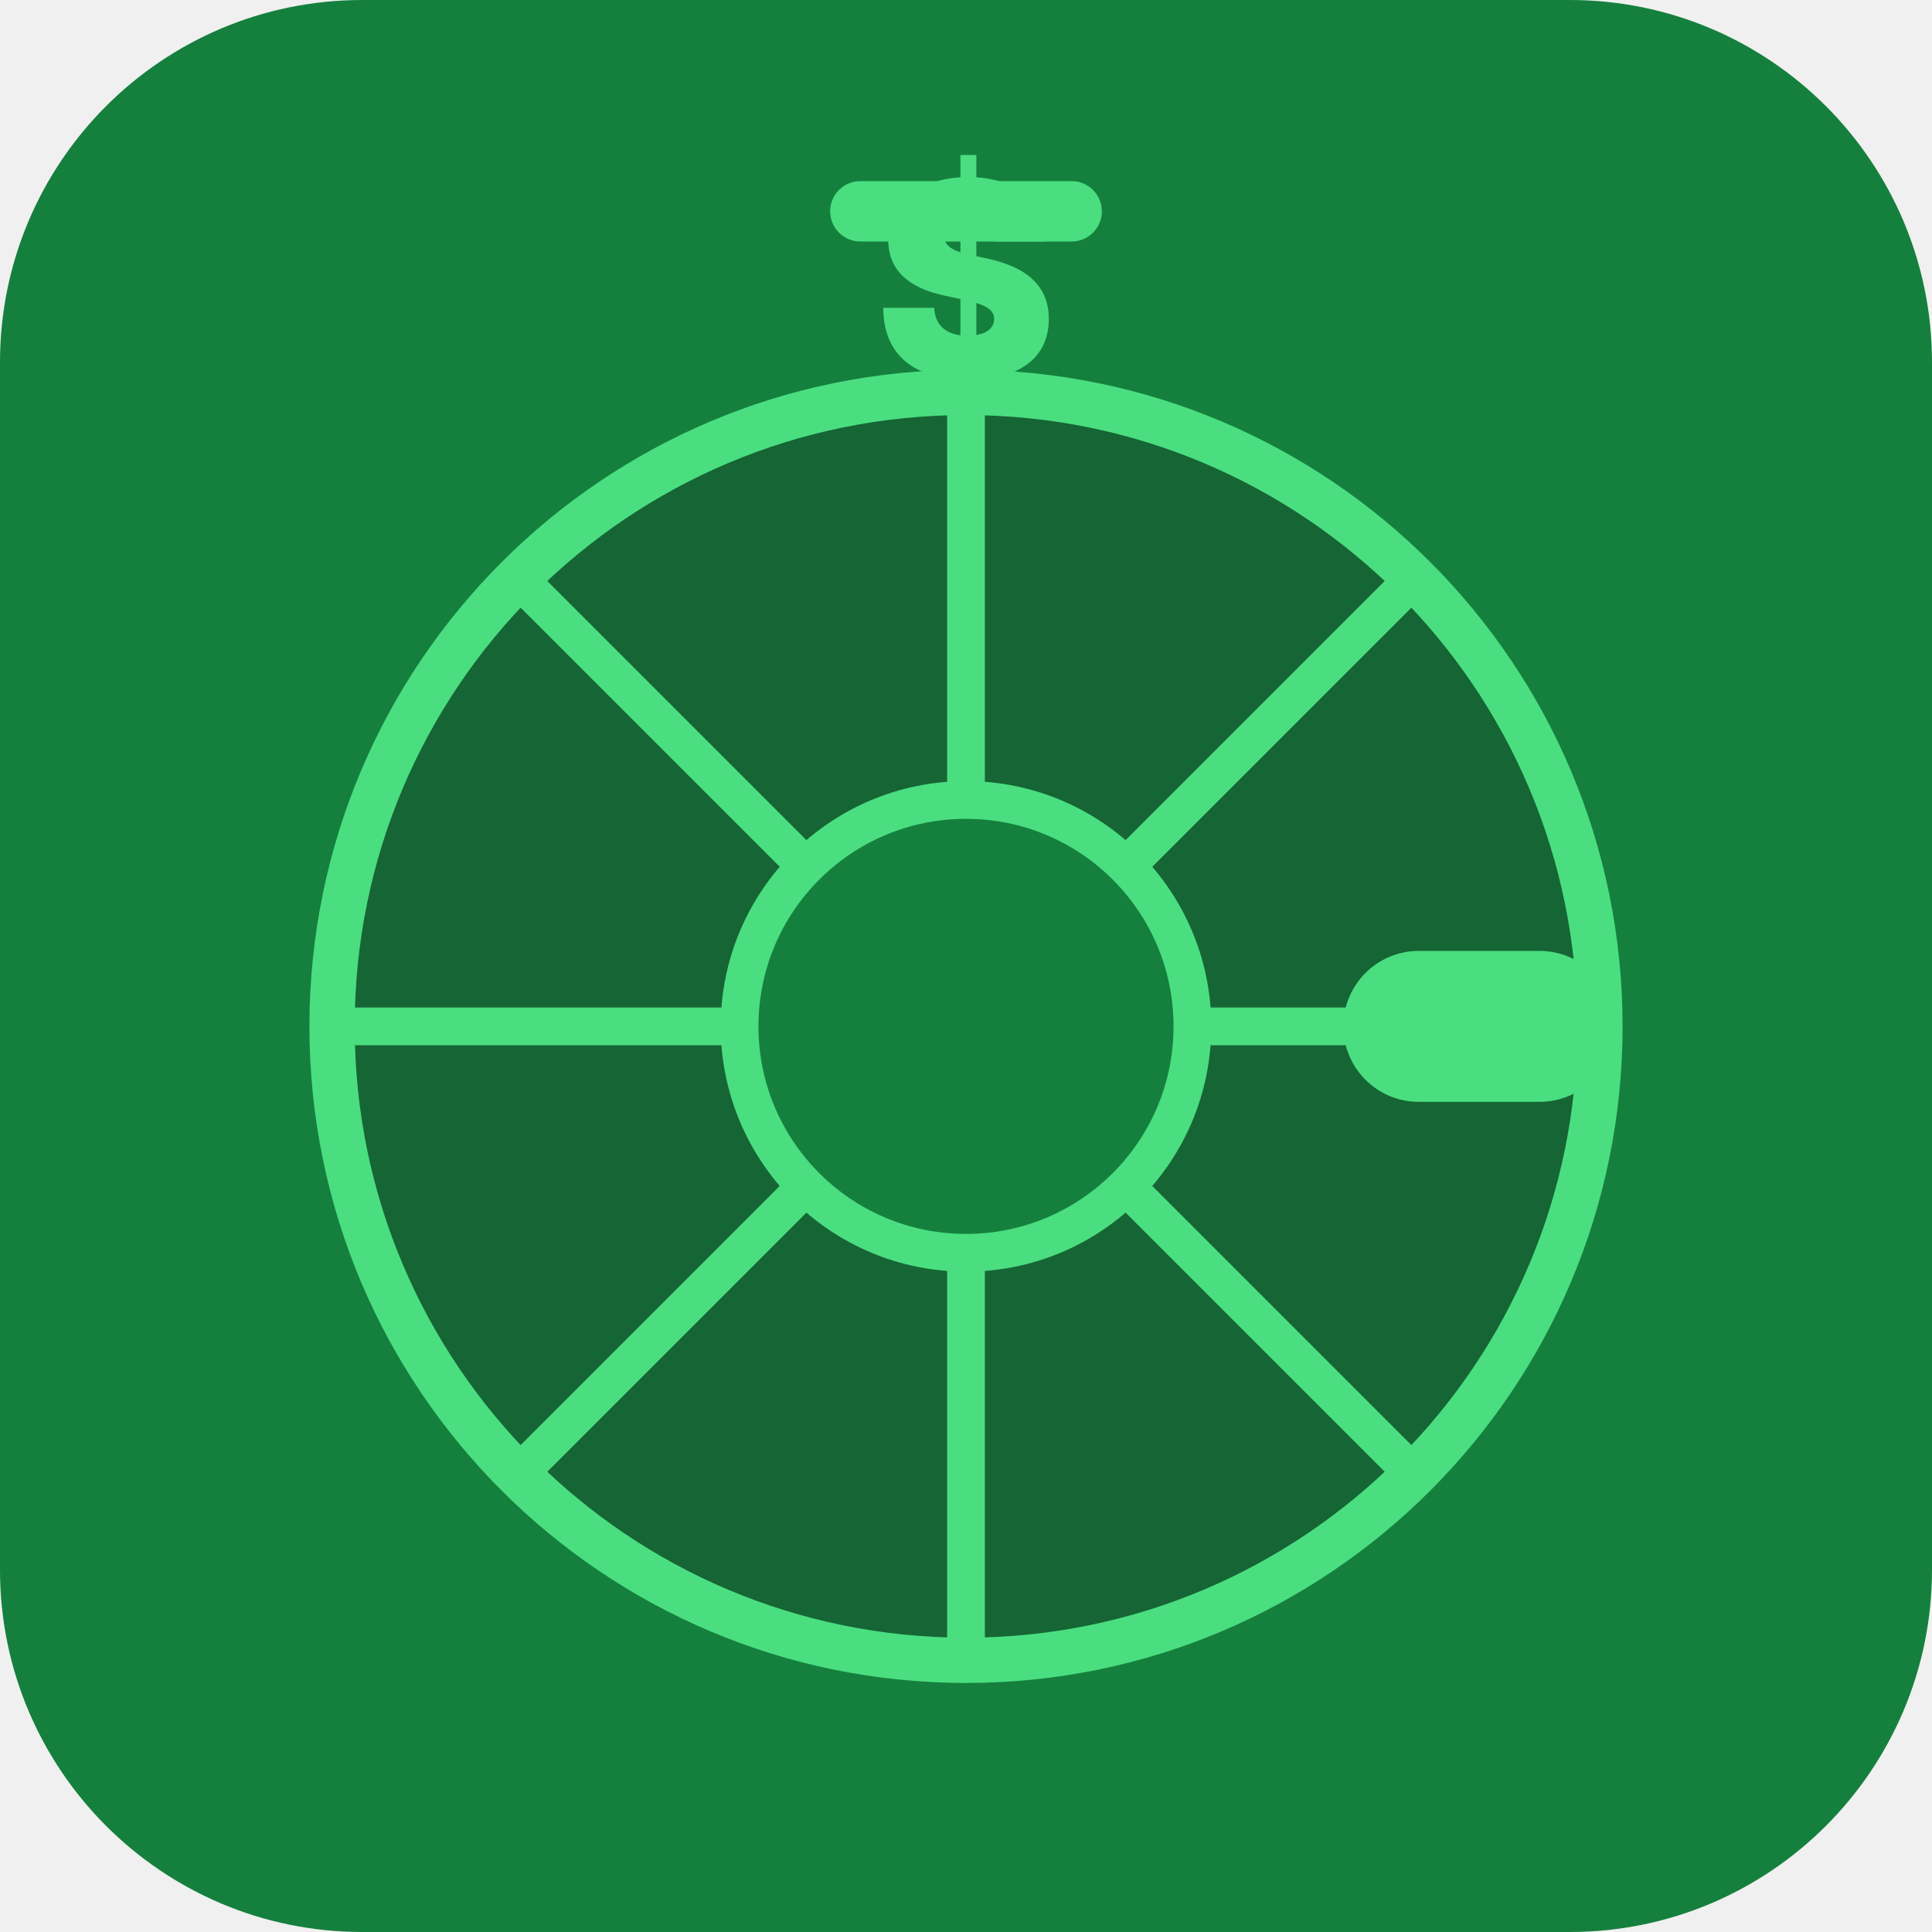
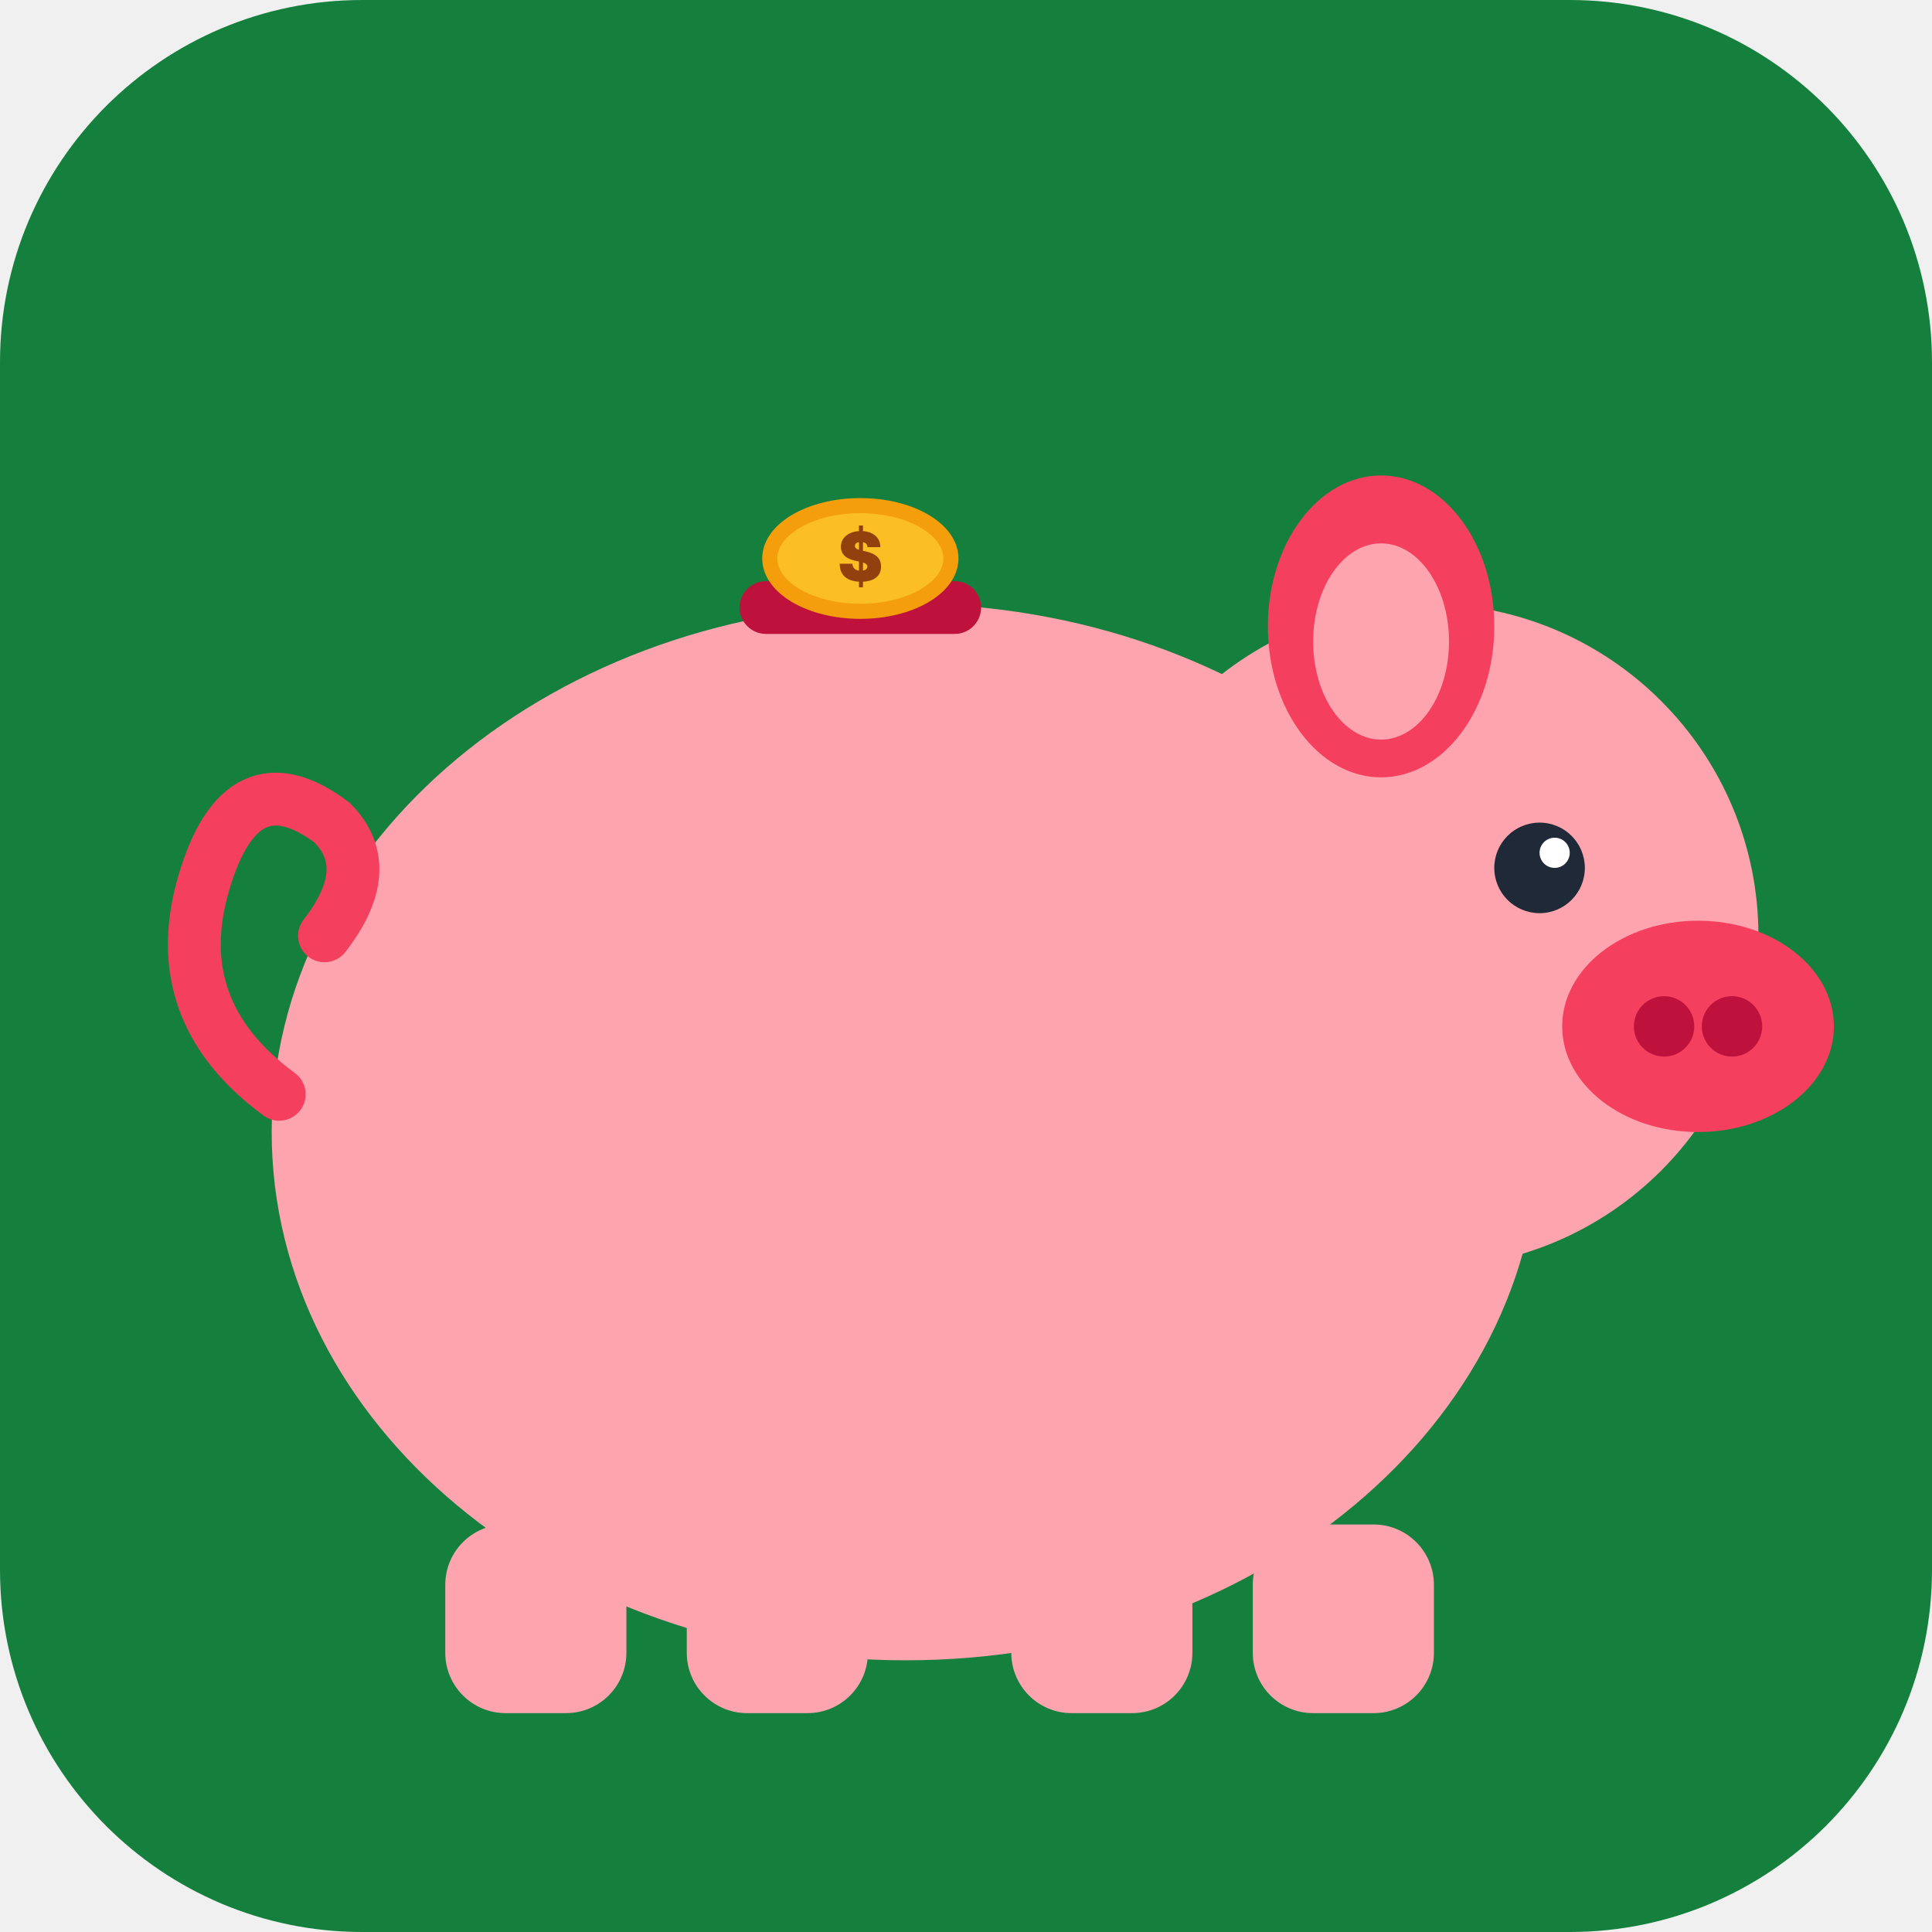
<svg xmlns="http://www.w3.org/2000/svg" viewBox="0 0 512 512">
  <rect width="512" height="512" rx="96" fill="#15803d" />
-   <circle cx="256" cy="272" r="168" fill="#166534" stroke="#4ade80" stroke-width="12" />
-   <line x1="256" y1="104" x2="256" y2="440" stroke="#4ade80" stroke-width="10" stroke-linecap="round" />
-   <line x1="88" y1="272" x2="424" y2="272" stroke="#4ade80" stroke-width="10" stroke-linecap="round" />
-   <line x1="137" y1="153" x2="375" y2="391" stroke="#4ade80" stroke-width="10" stroke-linecap="round" />
-   <line x1="375" y1="153" x2="137" y2="391" stroke="#4ade80" stroke-width="10" stroke-linecap="round" />
-   <circle cx="256" cy="272" r="60" fill="#15803d" stroke="#4ade80" stroke-width="10" />
-   <rect x="356" y="252" width="72" height="40" rx="20" fill="#4ade80" />
-   <rect x="220" y="48" width="72" height="16" rx="8" fill="#4ade80" />
-   <text x="256" y="100" font-family="system-ui, -apple-system, sans-serif" font-size="72" font-weight="900" text-anchor="middle" fill="#4ade80">$</text>
+   <ellipse cx="240" cy="300" rx="168" ry="140" fill="#fda4af" />
+   <circle cx="378" cy="248" r="88" fill="#fda4af" />
+   <ellipse cx="366" cy="166" rx="30" ry="40" fill="#f43f5e" />
+   <ellipse cx="366" cy="170" rx="18" ry="26" fill="#fda4af" />
+   <circle cx="408" cy="230" r="12" fill="#1f2937" />
+   <circle cx="412" cy="226" r="4" fill="white" />
+   <ellipse cx="450" cy="272" rx="36" ry="28" fill="#f43f5e" />
+   <circle cx="441" cy="272" r="8" fill="#be123c" />
+   <circle cx="459" cy="272" r="8" fill="#be123c" />
+   <rect x="196" y="154" width="64" height="14" rx="7" fill="#be123c" />
+   <ellipse cx="228" cy="148" rx="24" ry="14" fill="#fbbf24" stroke="#f59e0b" stroke-width="4" />
+   <text x="228" y="154" font-family="system-ui,-apple-system,sans-serif" font-size="18" font-weight="900" text-anchor="middle" fill="#92400e">$</text>
+   <rect x="118" y="404" width="48" height="50" rx="16" fill="#fda4af" />
+   <rect x="182" y="410" width="48" height="44" rx="16" fill="#fda4af" />
+   <rect x="268" y="410" width="48" height="44" rx="16" fill="#fda4af" />
+   <rect x="332" y="404" width="48" height="50" rx="16" fill="#fda4af" />
+   <path d="M 74 290 Q 44 268 54 234 Q 64 200 88 218 Q 100 230 86 248" stroke="#f43f5e" stroke-width="14" fill="none" stroke-linecap="round" />
</svg>
